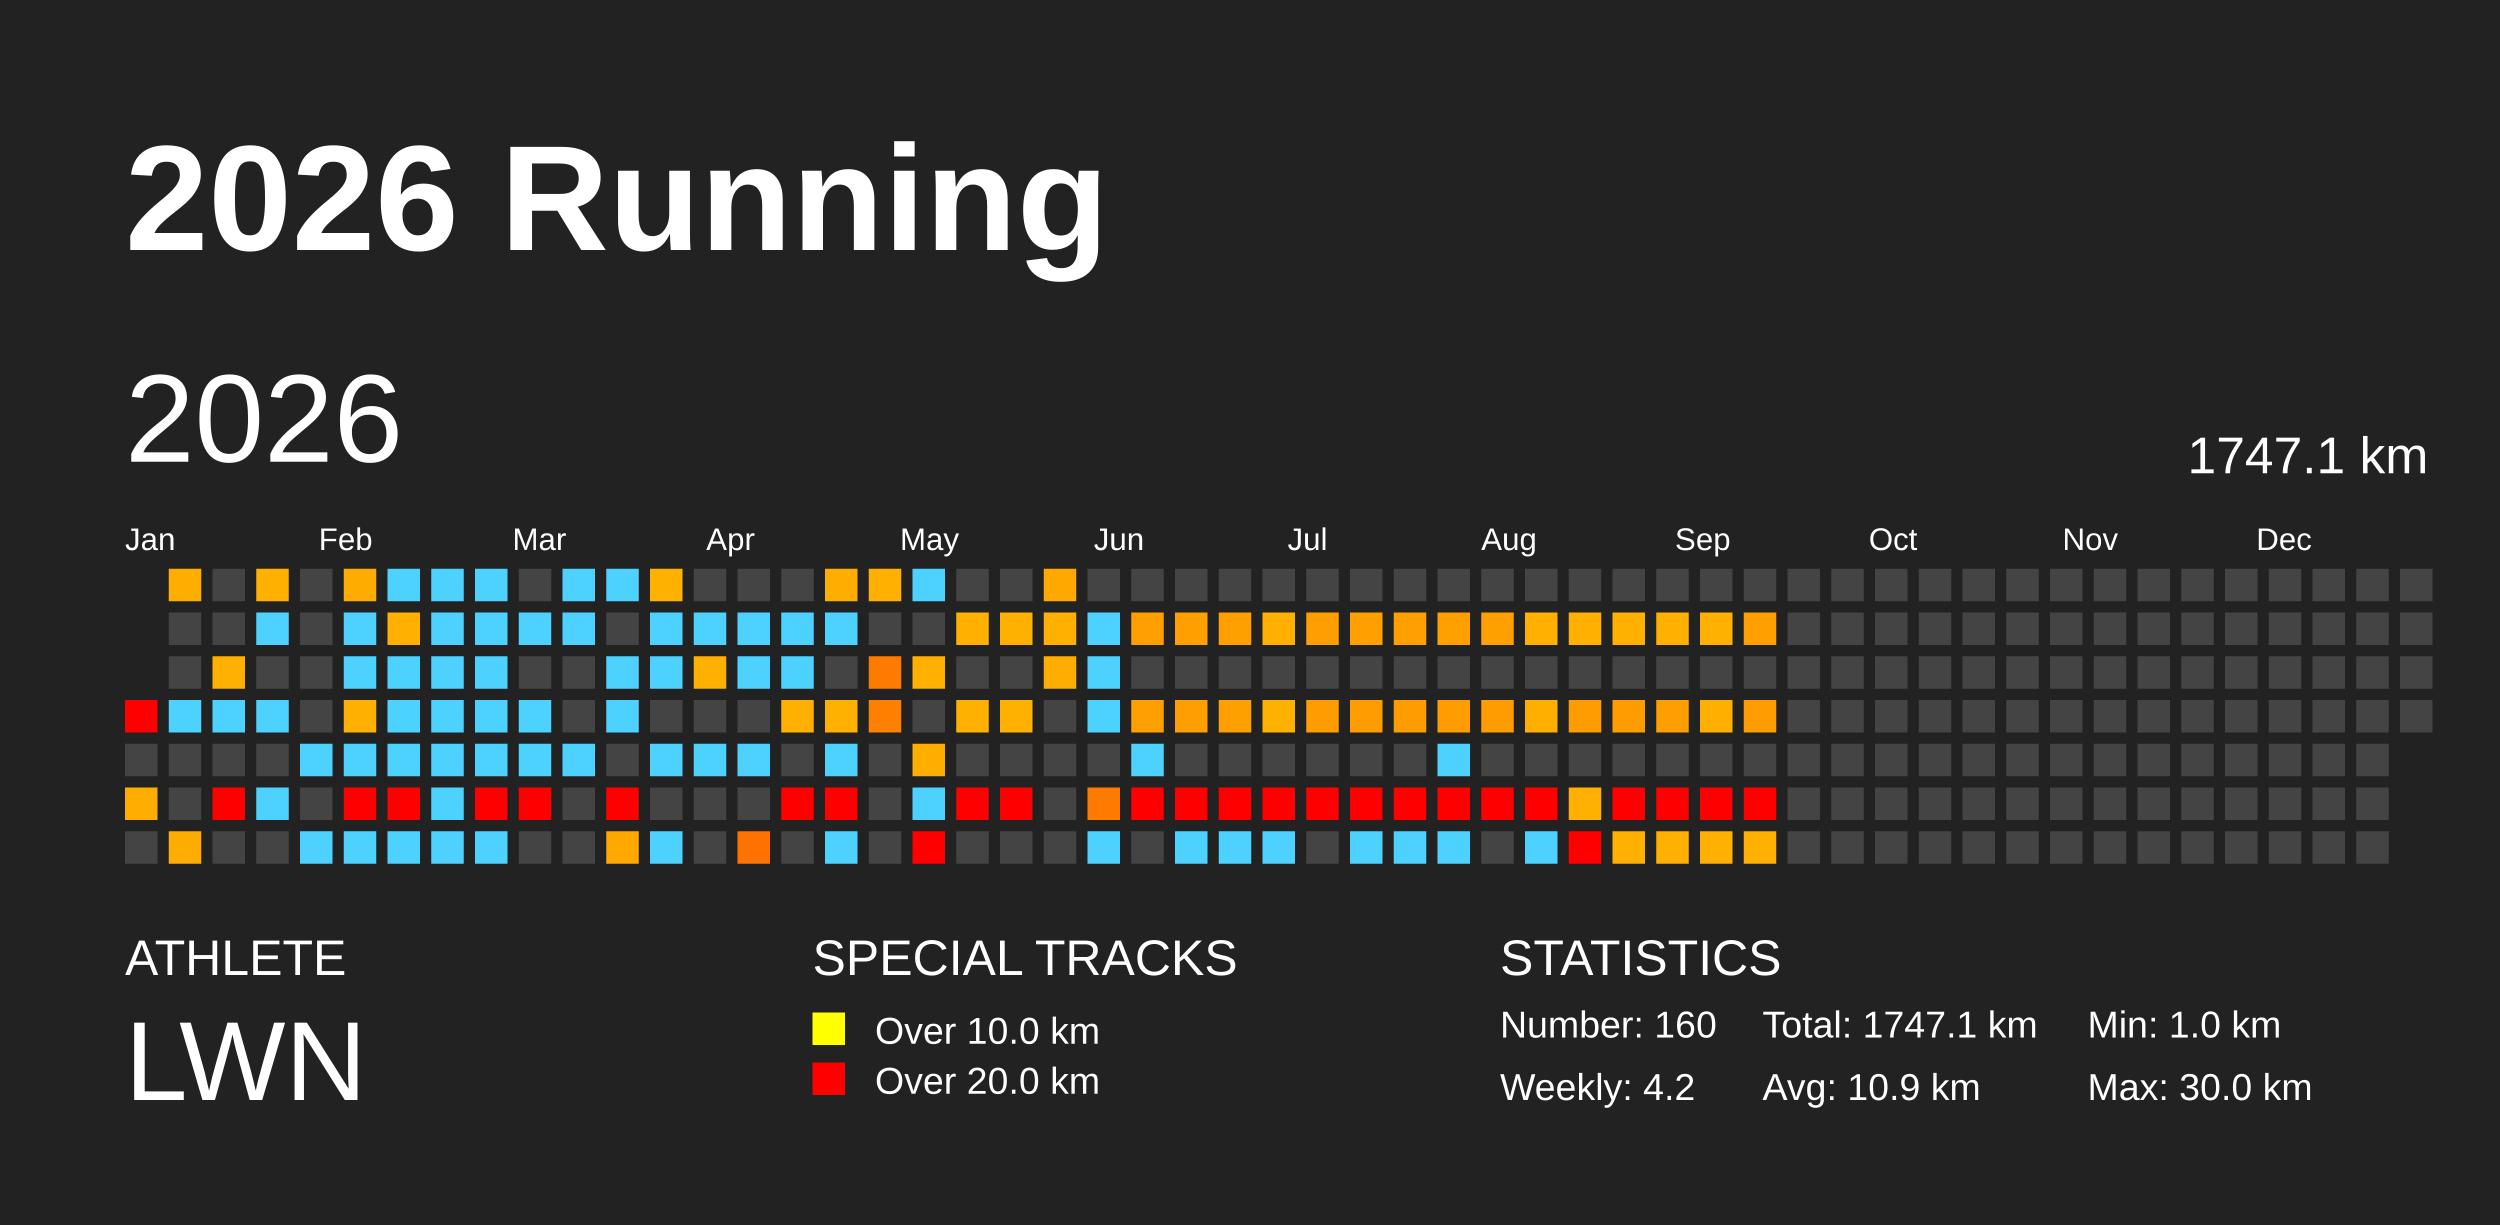
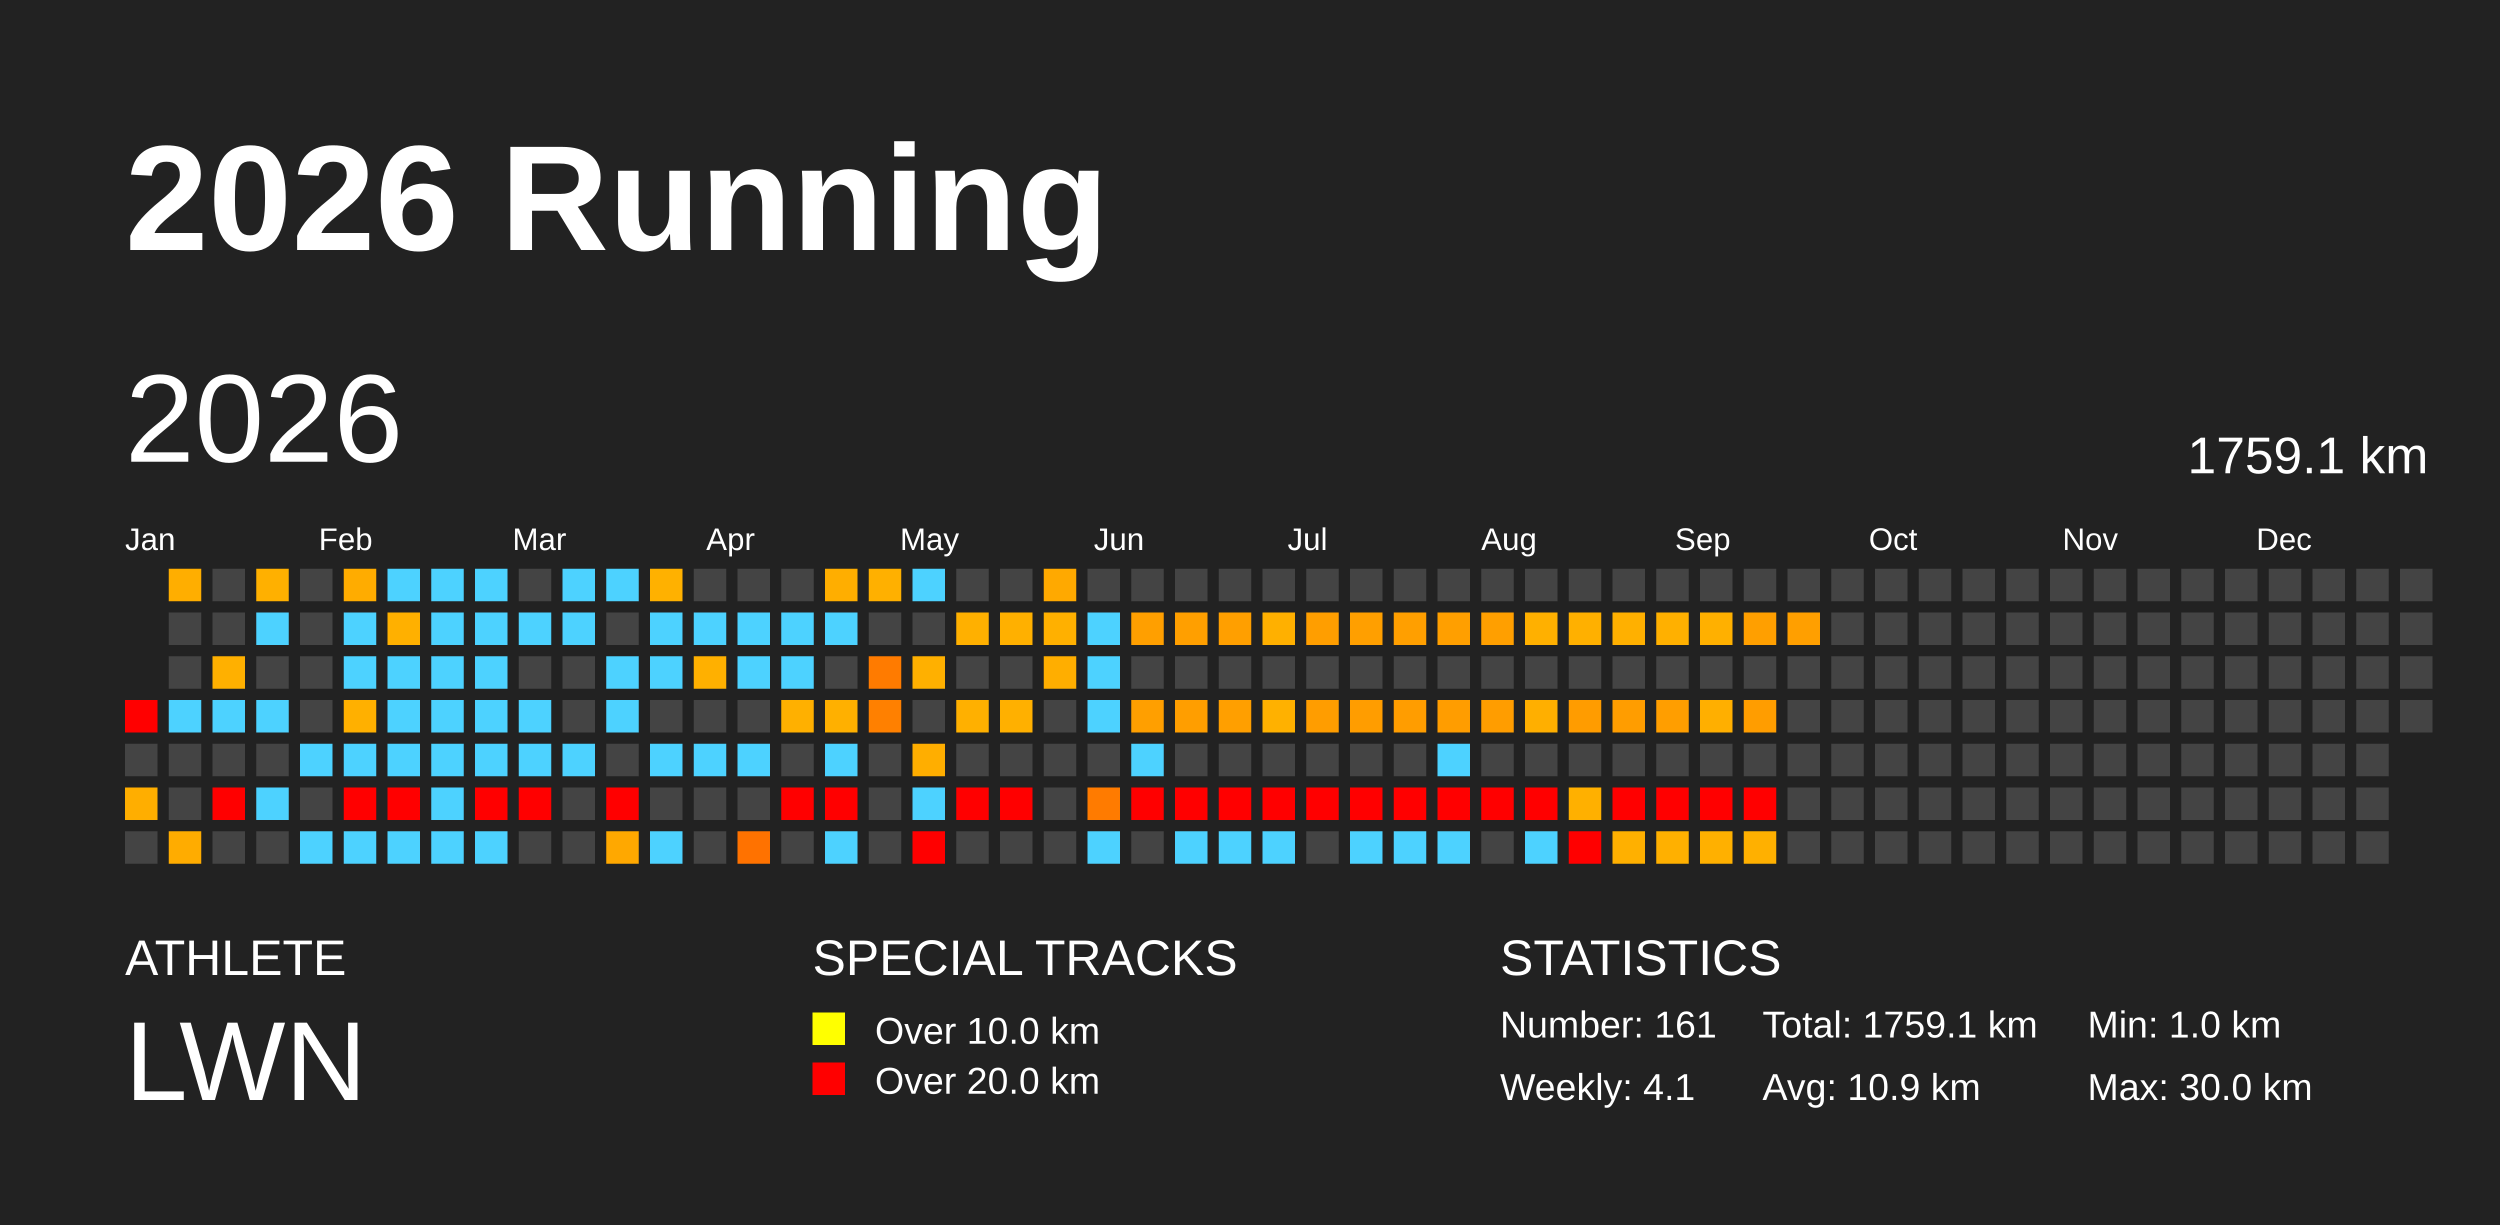
<svg xmlns="http://www.w3.org/2000/svg" baseProfile="full" height="98mm" version="1.1" viewBox="0,0,200,98" width="200mm">
  <defs />
  <rect fill="#222222" height="98" width="200" x="0" y="0" />
  <text fill="#FFFFFF" style="font-size:12px; font-family:Arial; font-weight:bold;" x="10" y="20">2026 Running</text>
  <text fill="#FFFFFF" style="font-size:4px; font-family:Arial" x="10" y="78">ATHLETE</text>
  <text fill="#FFFFFF" style="font-size:9px; font-family:Arial" x="10" y="88">LWN</text>
  <text fill="#FFFFFF" style="font-size:4px; font-family:Arial" x="65" y="78">SPECIAL TRACKS</text>
  <rect fill="yellow" height="2.6" width="2.6" x="65" y="81" />
  <text fill="#FFFFFF" style="font-size:3px; font-family:Arial" x="70" y="83.5">Over 10.0 km</text>
  <rect fill="red" height="2.6" width="2.6" x="65" y="85" />
  <text fill="#FFFFFF" style="font-size:3px; font-family:Arial" x="70" y="87.5">Over 20.0 km</text>
  <text fill="#FFFFFF" style="font-size:4px; font-family:Arial" x="120" y="78">STATISTICS</text>
-   <text fill="#FFFFFF" style="font-size:3px; font-family:Arial" x="120" y="83">Number: 160</text>
-   <text fill="#FFFFFF" style="font-size:3px; font-family:Arial" x="120" y="88">Weekly: 4.2</text>
-   <text fill="#FFFFFF" style="font-size:3px; font-family:Arial" x="141" y="83">Total: 1747.1 km</text>
+   <text fill="#FFFFFF" style="font-size:3px; font-family:Arial" x="120" y="83">Number: 161</text>
+   <text fill="#FFFFFF" style="font-size:3px; font-family:Arial" x="120" y="88">Weekly: 4.1</text>
+   <text fill="#FFFFFF" style="font-size:3px; font-family:Arial" x="141" y="83">Total: 1759.1 km</text>
  <text fill="#FFFFFF" style="font-size:3px; font-family:Arial" x="141" y="88">Avg: 10.9 km</text>
  <text fill="#FFFFFF" style="font-size:3px; font-family:Arial" x="167" y="83">Min: 1.0 km</text>
  <text fill="#FFFFFF" style="font-size:3px; font-family:Arial" x="167" y="88">Max: 30.0 km</text>
  <text dominant-baseline="hanging" fill="#FFFFFF" style="font-size:10.0px; font-family:Arial;" x="10" y="30">2026</text>
-   <text dominant-baseline="hanging" fill="#FFFFFF" style="font-size:4.125px; font-family:Arial;" x="175" y="35">1747.1 km</text>
+   <text dominant-baseline="hanging" fill="#FFFFFF" style="font-size:4.125px; font-family:Arial;" x="175" y="35">1759.1 km</text>
  <text fill="#FFFFFF" style="font-size:2.5px; font-family:Arial" x="10.0" y="44">Jan</text>
  <text fill="#FFFFFF" style="font-size:2.5px; font-family:Arial" x="25.5" y="44">Feb</text>
  <text fill="#FFFFFF" style="font-size:2.5px; font-family:Arial" x="41.0" y="44">Mar</text>
  <text fill="#FFFFFF" style="font-size:2.5px; font-family:Arial" x="56.5" y="44">Apr</text>
  <text fill="#FFFFFF" style="font-size:2.5px; font-family:Arial" x="72.0" y="44">May</text>
  <text fill="#FFFFFF" style="font-size:2.5px; font-family:Arial" x="87.5" y="44">Jun</text>
  <text fill="#FFFFFF" style="font-size:2.5px; font-family:Arial" x="103.0" y="44">Jul</text>
  <text fill="#FFFFFF" style="font-size:2.5px; font-family:Arial" x="118.5" y="44">Aug</text>
  <text fill="#FFFFFF" style="font-size:2.5px; font-family:Arial" x="134.0" y="44">Sep</text>
  <text fill="#FFFFFF" style="font-size:2.5px; font-family:Arial" x="149.5" y="44">Oct</text>
  <text fill="#FFFFFF" style="font-size:2.5px; font-family:Arial" x="165.0" y="44">Nov</text>
  <text fill="#FFFFFF" style="font-size:2.5px; font-family:Arial" x="180.5" y="44">Dec</text>
  <rect fill="red" height="2.6" width="2.6" x="10.0" y="56.0" />
  <rect fill="#444444" height="2.6" width="2.6" x="10.0" y="59.5" />
  <rect fill="#ffae00" height="2.6" width="2.6" x="10.0" y="63.0" />
  <rect fill="#444444" height="2.6" width="2.6" x="10.0" y="66.5" />
  <rect fill="#ffae00" height="2.6" width="2.6" x="13.5" y="45.5" />
  <rect fill="#444444" height="2.6" width="2.6" x="13.5" y="49.0" />
  <rect fill="#444444" height="2.6" width="2.6" x="13.5" y="52.5" />
  <rect fill="#4dd2ff" height="2.6" width="2.6" x="13.5" y="56.0" />
  <rect fill="#444444" height="2.6" width="2.6" x="13.5" y="59.5" />
  <rect fill="#444444" height="2.6" width="2.6" x="13.5" y="63.0" />
  <rect fill="#ffac00" height="2.6" width="2.6" x="13.5" y="66.5" />
  <rect fill="#444444" height="2.6" width="2.6" x="17.0" y="45.5" />
  <rect fill="#444444" height="2.6" width="2.6" x="17.0" y="49.0" />
  <rect fill="#ffb000" height="2.6" width="2.6" x="17.0" y="52.5" />
  <rect fill="#4dd2ff" height="2.6" width="2.6" x="17.0" y="56.0" />
  <rect fill="#444444" height="2.6" width="2.6" x="17.0" y="59.5" />
  <rect fill="red" height="2.6" width="2.6" x="17.0" y="63.0" />
  <rect fill="#444444" height="2.6" width="2.6" x="17.0" y="66.5" />
  <rect fill="#ffb000" height="2.6" width="2.6" x="20.5" y="45.5" />
  <rect fill="#4dd2ff" height="2.6" width="2.6" x="20.5" y="49.0" />
  <rect fill="#444444" height="2.6" width="2.6" x="20.5" y="52.5" />
  <rect fill="#4dd2ff" height="2.6" width="2.6" x="20.5" y="56.0" />
  <rect fill="#444444" height="2.6" width="2.6" x="20.5" y="59.5" />
  <rect fill="#4dd2ff" height="2.6" width="2.6" x="20.5" y="63.0" />
  <rect fill="#444444" height="2.6" width="2.6" x="20.5" y="66.5" />
  <rect fill="#444444" height="2.6" width="2.6" x="24.0" y="45.5" />
  <rect fill="#444444" height="2.6" width="2.6" x="24.0" y="49.0" />
  <rect fill="#444444" height="2.6" width="2.6" x="24.0" y="52.5" />
  <rect fill="#444444" height="2.6" width="2.6" x="24.0" y="56.0" />
  <rect fill="#4dd2ff" height="2.6" width="2.6" x="24.0" y="59.5" />
  <rect fill="#444444" height="2.6" width="2.6" x="24.0" y="63.0" />
  <rect fill="#4dd2ff" height="2.6" width="2.6" x="24.0" y="66.5" />
  <rect fill="#ffac00" height="2.6" width="2.6" x="27.5" y="45.5" />
  <rect fill="#4dd2ff" height="2.6" width="2.6" x="27.5" y="49.0" />
  <rect fill="#4dd2ff" height="2.6" width="2.6" x="27.5" y="52.5" />
  <rect fill="#ffb000" height="2.6" width="2.6" x="27.5" y="56.0" />
  <rect fill="#4dd2ff" height="2.6" width="2.6" x="27.5" y="59.5" />
  <rect fill="red" height="2.6" width="2.6" x="27.5" y="63.0" />
  <rect fill="#4dd2ff" height="2.6" width="2.6" x="27.5" y="66.5" />
  <rect fill="#4dd2ff" height="2.6" width="2.6" x="31.0" y="45.5" />
  <rect fill="#ffb000" height="2.6" width="2.6" x="31.0" y="49.0" />
  <rect fill="#4dd2ff" height="2.6" width="2.6" x="31.0" y="52.5" />
  <rect fill="#4dd2ff" height="2.6" width="2.6" x="31.0" y="56.0" />
  <rect fill="#4dd2ff" height="2.6" width="2.6" x="31.0" y="59.5" />
  <rect fill="red" height="2.6" width="2.6" x="31.0" y="63.0" />
  <rect fill="#4dd2ff" height="2.6" width="2.6" x="31.0" y="66.5" />
  <rect fill="#4dd2ff" height="2.6" width="2.6" x="34.5" y="45.5" />
  <rect fill="#4dd2ff" height="2.6" width="2.6" x="34.5" y="49.0" />
  <rect fill="#4dd2ff" height="2.6" width="2.6" x="34.5" y="52.5" />
  <rect fill="#4dd2ff" height="2.6" width="2.6" x="34.5" y="56.0" />
  <rect fill="#4dd2ff" height="2.6" width="2.6" x="34.5" y="59.5" />
  <rect fill="#4dd2ff" height="2.6" width="2.6" x="34.5" y="63.0" />
  <rect fill="#4dd2ff" height="2.6" width="2.6" x="34.5" y="66.5" />
  <rect fill="#4dd2ff" height="2.6" width="2.6" x="38.0" y="45.5" />
  <rect fill="#4dd2ff" height="2.6" width="2.6" x="38.0" y="49.0" />
  <rect fill="#4dd2ff" height="2.6" width="2.6" x="38.0" y="52.5" />
  <rect fill="#4dd2ff" height="2.6" width="2.6" x="38.0" y="56.0" />
  <rect fill="#4dd2ff" height="2.6" width="2.6" x="38.0" y="59.5" />
  <rect fill="red" height="2.6" width="2.6" x="38.0" y="63.0" />
  <rect fill="#4dd2ff" height="2.6" width="2.6" x="38.0" y="66.5" />
  <rect fill="#444444" height="2.6" width="2.6" x="41.5" y="45.5" />
  <rect fill="#4dd2ff" height="2.6" width="2.6" x="41.5" y="49.0" />
  <rect fill="#444444" height="2.6" width="2.6" x="41.5" y="52.5" />
  <rect fill="#4dd2ff" height="2.6" width="2.6" x="41.5" y="56.0" />
  <rect fill="#4dd2ff" height="2.6" width="2.6" x="41.5" y="59.5" />
  <rect fill="red" height="2.6" width="2.6" x="41.5" y="63.0" />
  <rect fill="#444444" height="2.6" width="2.6" x="41.5" y="66.5" />
  <rect fill="#4dd2ff" height="2.6" width="2.6" x="45.0" y="45.5" />
  <rect fill="#4dd2ff" height="2.6" width="2.6" x="45.0" y="49.0" />
  <rect fill="#444444" height="2.6" width="2.6" x="45.0" y="52.5" />
  <rect fill="#444444" height="2.6" width="2.6" x="45.0" y="56.0" />
  <rect fill="#4dd2ff" height="2.6" width="2.6" x="45.0" y="59.5" />
  <rect fill="#444444" height="2.6" width="2.6" x="45.0" y="63.0" />
  <rect fill="#444444" height="2.6" width="2.6" x="45.0" y="66.5" />
  <rect fill="#4dd2ff" height="2.6" width="2.6" x="48.5" y="45.5" />
  <rect fill="#444444" height="2.6" width="2.6" x="48.5" y="49.0" />
  <rect fill="#4dd2ff" height="2.6" width="2.6" x="48.5" y="52.5" />
  <rect fill="#4dd2ff" height="2.6" width="2.6" x="48.5" y="56.0" />
  <rect fill="#444444" height="2.6" width="2.6" x="48.5" y="59.5" />
  <rect fill="red" height="2.6" width="2.6" x="48.5" y="63.0" />
  <rect fill="#ffa800" height="2.6" width="2.6" x="48.5" y="66.5" />
  <rect fill="#ffb100" height="2.6" width="2.6" x="52.0" y="45.5" />
  <rect fill="#4dd2ff" height="2.6" width="2.6" x="52.0" y="49.0" />
  <rect fill="#4dd2ff" height="2.6" width="2.6" x="52.0" y="52.5" />
  <rect fill="#444444" height="2.6" width="2.6" x="52.0" y="56.0" />
  <rect fill="#4dd2ff" height="2.6" width="2.6" x="52.0" y="59.5" />
  <rect fill="#444444" height="2.6" width="2.6" x="52.0" y="63.0" />
  <rect fill="#4dd2ff" height="2.6" width="2.6" x="52.0" y="66.5" />
  <rect fill="#444444" height="2.6" width="2.6" x="55.5" y="45.5" />
  <rect fill="#4dd2ff" height="2.6" width="2.6" x="55.5" y="49.0" />
  <rect fill="#ffb000" height="2.6" width="2.6" x="55.5" y="52.5" />
  <rect fill="#444444" height="2.6" width="2.6" x="55.5" y="56.0" />
  <rect fill="#4dd2ff" height="2.6" width="2.6" x="55.5" y="59.5" />
  <rect fill="#444444" height="2.6" width="2.6" x="55.5" y="63.0" />
  <rect fill="#444444" height="2.6" width="2.6" x="55.5" y="66.5" />
  <rect fill="#444444" height="2.6" width="2.6" x="59.0" y="45.5" />
  <rect fill="#4dd2ff" height="2.6" width="2.6" x="59.0" y="49.0" />
  <rect fill="#4dd2ff" height="2.6" width="2.6" x="59.0" y="52.5" />
  <rect fill="#444444" height="2.6" width="2.6" x="59.0" y="56.0" />
  <rect fill="#4dd2ff" height="2.6" width="2.6" x="59.0" y="59.5" />
  <rect fill="#444444" height="2.6" width="2.6" x="59.0" y="63.0" />
  <rect fill="#ff7200" height="2.6" width="2.6" x="59.0" y="66.5" />
  <rect fill="#444444" height="2.6" width="2.6" x="62.5" y="45.5" />
  <rect fill="#4dd2ff" height="2.6" width="2.6" x="62.5" y="49.0" />
  <rect fill="#4dd2ff" height="2.6" width="2.6" x="62.5" y="52.5" />
  <rect fill="#ffb000" height="2.6" width="2.6" x="62.5" y="56.0" />
  <rect fill="#444444" height="2.6" width="2.6" x="62.5" y="59.5" />
  <rect fill="red" height="2.6" width="2.6" x="62.5" y="63.0" />
  <rect fill="#444444" height="2.6" width="2.6" x="62.5" y="66.5" />
  <rect fill="#ffae00" height="2.6" width="2.6" x="66.0" y="45.5" />
  <rect fill="#4dd2ff" height="2.6" width="2.6" x="66.0" y="49.0" />
  <rect fill="#444444" height="2.6" width="2.6" x="66.0" y="52.5" />
  <rect fill="#ffb000" height="2.6" width="2.6" x="66.0" y="56.0" />
  <rect fill="#4dd2ff" height="2.6" width="2.6" x="66.0" y="59.5" />
  <rect fill="red" height="2.6" width="2.6" x="66.0" y="63.0" />
  <rect fill="#4dd2ff" height="2.6" width="2.6" x="66.0" y="66.5" />
  <rect fill="#ffb000" height="2.6" width="2.6" x="69.5" y="45.5" />
  <rect fill="#444444" height="2.6" width="2.6" x="69.5" y="49.0" />
  <rect fill="#ff7b00" height="2.6" width="2.6" x="69.5" y="52.5" />
  <rect fill="#ff8000" height="2.6" width="2.6" x="69.5" y="56.0" />
  <rect fill="#444444" height="2.6" width="2.6" x="69.5" y="59.5" />
  <rect fill="#444444" height="2.6" width="2.6" x="69.5" y="63.0" />
  <rect fill="#444444" height="2.6" width="2.6" x="69.5" y="66.5" />
  <rect fill="#4dd2ff" height="2.6" width="2.6" x="73.0" y="45.5" />
  <rect fill="#444444" height="2.6" width="2.6" x="73.0" y="49.0" />
  <rect fill="#ffb000" height="2.6" width="2.6" x="73.0" y="52.5" />
  <rect fill="#444444" height="2.6" width="2.6" x="73.0" y="56.0" />
  <rect fill="#ffae00" height="2.6" width="2.6" x="73.0" y="59.5" />
  <rect fill="#4dd2ff" height="2.6" width="2.6" x="73.0" y="63.0" />
  <rect fill="red" height="2.6" width="2.6" x="73.0" y="66.5" />
  <rect fill="#444444" height="2.6" width="2.6" x="76.5" y="45.5" />
  <rect fill="#ffb000" height="2.6" width="2.6" x="76.5" y="49.0" />
  <rect fill="#444444" height="2.6" width="2.6" x="76.5" y="52.5" />
  <rect fill="#ffb000" height="2.6" width="2.6" x="76.5" y="56.0" />
  <rect fill="#444444" height="2.6" width="2.6" x="76.5" y="59.5" />
  <rect fill="red" height="2.6" width="2.6" x="76.5" y="63.0" />
  <rect fill="#444444" height="2.6" width="2.6" x="76.5" y="66.5" />
  <rect fill="#444444" height="2.6" width="2.6" x="80.0" y="45.5" />
  <rect fill="#ffb000" height="2.6" width="2.6" x="80.0" y="49.0" />
  <rect fill="#444444" height="2.6" width="2.6" x="80.0" y="52.5" />
  <rect fill="#ffb000" height="2.6" width="2.6" x="80.0" y="56.0" />
  <rect fill="#444444" height="2.6" width="2.6" x="80.0" y="59.5" />
  <rect fill="red" height="2.6" width="2.6" x="80.0" y="63.0" />
  <rect fill="#444444" height="2.6" width="2.6" x="80.0" y="66.5" />
  <rect fill="#ffa900" height="2.6" width="2.6" x="83.5" y="45.5" />
  <rect fill="#ffb000" height="2.6" width="2.6" x="83.5" y="49.0" />
  <rect fill="#ffae00" height="2.6" width="2.6" x="83.5" y="52.5" />
  <rect fill="#444444" height="2.6" width="2.6" x="83.5" y="56.0" />
  <rect fill="#444444" height="2.6" width="2.6" x="83.5" y="59.5" />
  <rect fill="#444444" height="2.6" width="2.6" x="83.5" y="63.0" />
  <rect fill="#444444" height="2.6" width="2.6" x="83.5" y="66.5" />
  <rect fill="#444444" height="2.6" width="2.6" x="87.0" y="45.5" />
  <rect fill="#4dd2ff" height="2.6" width="2.6" x="87.0" y="49.0" />
  <rect fill="#4dd2ff" height="2.6" width="2.6" x="87.0" y="52.5" />
  <rect fill="#4dd2ff" height="2.6" width="2.6" x="87.0" y="56.0" />
  <rect fill="#444444" height="2.6" width="2.6" x="87.0" y="59.5" />
  <rect fill="#ff7b00" height="2.6" width="2.6" x="87.0" y="63.0" />
  <rect fill="#4dd2ff" height="2.6" width="2.6" x="87.0" y="66.5" />
  <rect fill="#444444" height="2.6" width="2.6" x="90.5" y="45.5" />
  <rect fill="#ff9f00" height="2.6" width="2.6" x="90.5" y="49.0" />
  <rect fill="#444444" height="2.6" width="2.6" x="90.5" y="52.5" />
  <rect fill="#ff9f00" height="2.6" width="2.6" x="90.5" y="56.0" />
  <rect fill="#4dd2ff" height="2.6" width="2.6" x="90.5" y="59.5" />
  <rect fill="red" height="2.6" width="2.6" x="90.5" y="63.0" />
  <rect fill="#444444" height="2.6" width="2.6" x="90.5" y="66.5" />
  <rect fill="#444444" height="2.6" width="2.6" x="94.0" y="45.5" />
  <rect fill="#ff9f00" height="2.6" width="2.6" x="94.0" y="49.0" />
  <rect fill="#444444" height="2.6" width="2.6" x="94.0" y="52.5" />
  <rect fill="#ff9e00" height="2.6" width="2.6" x="94.0" y="56.0" />
  <rect fill="#444444" height="2.6" width="2.6" x="94.0" y="59.5" />
  <rect fill="red" height="2.6" width="2.6" x="94.0" y="63.0" />
  <rect fill="#4dd2ff" height="2.6" width="2.6" x="94.0" y="66.5" />
  <rect fill="#444444" height="2.6" width="2.6" x="97.5" y="45.5" />
  <rect fill="#ff9f00" height="2.6" width="2.6" x="97.5" y="49.0" />
  <rect fill="#444444" height="2.6" width="2.6" x="97.5" y="52.5" />
  <rect fill="#ff9f00" height="2.6" width="2.6" x="97.5" y="56.0" />
  <rect fill="#444444" height="2.6" width="2.6" x="97.5" y="59.5" />
  <rect fill="red" height="2.6" width="2.6" x="97.5" y="63.0" />
  <rect fill="#4dd2ff" height="2.6" width="2.6" x="97.5" y="66.5" />
  <rect fill="#444444" height="2.6" width="2.6" x="101.0" y="45.5" />
  <rect fill="#ffb000" height="2.6" width="2.6" x="101.0" y="49.0" />
  <rect fill="#444444" height="2.6" width="2.6" x="101.0" y="52.5" />
  <rect fill="#ffb100" height="2.6" width="2.6" x="101.0" y="56.0" />
  <rect fill="#444444" height="2.6" width="2.6" x="101.0" y="59.5" />
  <rect fill="red" height="2.6" width="2.6" x="101.0" y="63.0" />
  <rect fill="#4dd2ff" height="2.6" width="2.6" x="101.0" y="66.5" />
  <rect fill="#444444" height="2.6" width="2.6" x="104.5" y="45.5" />
  <rect fill="#ff9e00" height="2.6" width="2.6" x="104.5" y="49.0" />
  <rect fill="#444444" height="2.6" width="2.6" x="104.5" y="52.5" />
  <rect fill="#ff9d00" height="2.6" width="2.6" x="104.5" y="56.0" />
  <rect fill="#444444" height="2.6" width="2.6" x="104.5" y="59.5" />
  <rect fill="red" height="2.6" width="2.6" x="104.5" y="63.0" />
  <rect fill="#444444" height="2.6" width="2.6" x="104.5" y="66.5" />
  <rect fill="#444444" height="2.6" width="2.6" x="108.0" y="45.5" />
  <rect fill="#ff9f00" height="2.6" width="2.6" x="108.0" y="49.0" />
  <rect fill="#444444" height="2.6" width="2.6" x="108.0" y="52.5" />
  <rect fill="#ff9d00" height="2.6" width="2.6" x="108.0" y="56.0" />
  <rect fill="#444444" height="2.6" width="2.6" x="108.0" y="59.5" />
  <rect fill="red" height="2.6" width="2.6" x="108.0" y="63.0" />
  <rect fill="#4dd2ff" height="2.6" width="2.6" x="108.0" y="66.5" />
  <rect fill="#444444" height="2.6" width="2.6" x="111.5" y="45.5" />
  <rect fill="#ff9f00" height="2.6" width="2.6" x="111.5" y="49.0" />
  <rect fill="#444444" height="2.6" width="2.6" x="111.5" y="52.5" />
  <rect fill="#ff9d00" height="2.6" width="2.6" x="111.5" y="56.0" />
  <rect fill="#444444" height="2.6" width="2.6" x="111.5" y="59.5" />
  <rect fill="red" height="2.6" width="2.6" x="111.5" y="63.0" />
  <rect fill="#4dd2ff" height="2.6" width="2.6" x="111.5" y="66.5" />
  <rect fill="#444444" height="2.6" width="2.6" x="115.0" y="45.5" />
  <rect fill="#ff9f00" height="2.6" width="2.6" x="115.0" y="49.0" />
  <rect fill="#444444" height="2.6" width="2.6" x="115.0" y="52.5" />
  <rect fill="#ff9d00" height="2.6" width="2.6" x="115.0" y="56.0" />
  <rect fill="#4dd2ff" height="2.6" width="2.6" x="115.0" y="59.5" />
  <rect fill="red" height="2.6" width="2.6" x="115.0" y="63.0" />
  <rect fill="#4dd2ff" height="2.6" width="2.6" x="115.0" y="66.5" />
  <rect fill="#444444" height="2.6" width="2.6" x="118.5" y="45.5" />
  <rect fill="#ff9f00" height="2.6" width="2.6" x="118.5" y="49.0" />
  <rect fill="#444444" height="2.6" width="2.6" x="118.5" y="52.5" />
  <rect fill="#ff9d00" height="2.6" width="2.6" x="118.5" y="56.0" />
  <rect fill="#444444" height="2.6" width="2.6" x="118.5" y="59.5" />
  <rect fill="red" height="2.6" width="2.6" x="118.5" y="63.0" />
  <rect fill="#444444" height="2.6" width="2.6" x="118.5" y="66.5" />
  <rect fill="#444444" height="2.6" width="2.6" x="122.0" y="45.5" />
  <rect fill="#ffb000" height="2.6" width="2.6" x="122.0" y="49.0" />
  <rect fill="#444444" height="2.6" width="2.6" x="122.0" y="52.5" />
  <rect fill="#ffaf00" height="2.6" width="2.6" x="122.0" y="56.0" />
  <rect fill="#444444" height="2.6" width="2.6" x="122.0" y="59.5" />
  <rect fill="red" height="2.6" width="2.6" x="122.0" y="63.0" />
  <rect fill="#4dd2ff" height="2.6" width="2.6" x="122.0" y="66.5" />
  <rect fill="#444444" height="2.6" width="2.6" x="125.5" y="45.5" />
  <rect fill="#ffb000" height="2.6" width="2.6" x="125.5" y="49.0" />
  <rect fill="#444444" height="2.6" width="2.6" x="125.5" y="52.5" />
  <rect fill="#ff9c00" height="2.6" width="2.6" x="125.5" y="56.0" />
  <rect fill="#444444" height="2.6" width="2.6" x="125.5" y="59.5" />
  <rect fill="#ffb000" height="2.6" width="2.6" x="125.5" y="63.0" />
  <rect fill="red" height="2.6" width="2.6" x="125.5" y="66.5" />
  <rect fill="#444444" height="2.6" width="2.6" x="129.0" y="45.5" />
  <rect fill="#ffb000" height="2.6" width="2.6" x="129.0" y="49.0" />
  <rect fill="#444444" height="2.6" width="2.6" x="129.0" y="52.5" />
  <rect fill="#ff9d00" height="2.6" width="2.6" x="129.0" y="56.0" />
  <rect fill="#444444" height="2.6" width="2.6" x="129.0" y="59.5" />
  <rect fill="red" height="2.6" width="2.6" x="129.0" y="63.0" />
  <rect fill="#ffb000" height="2.6" width="2.6" x="129.0" y="66.5" />
  <rect fill="#444444" height="2.6" width="2.6" x="132.5" y="45.5" />
  <rect fill="#ffb000" height="2.6" width="2.6" x="132.5" y="49.0" />
  <rect fill="#444444" height="2.6" width="2.6" x="132.5" y="52.5" />
  <rect fill="#ff9e00" height="2.6" width="2.6" x="132.5" y="56.0" />
  <rect fill="#444444" height="2.6" width="2.6" x="132.5" y="59.5" />
  <rect fill="red" height="2.6" width="2.6" x="132.5" y="63.0" />
  <rect fill="#ffb000" height="2.6" width="2.6" x="132.5" y="66.5" />
  <rect fill="#444444" height="2.6" width="2.6" x="136.0" y="45.5" />
  <rect fill="#ffb000" height="2.6" width="2.6" x="136.0" y="49.0" />
  <rect fill="#444444" height="2.6" width="2.6" x="136.0" y="52.5" />
  <rect fill="#ffaf00" height="2.6" width="2.6" x="136.0" y="56.0" />
  <rect fill="#444444" height="2.6" width="2.6" x="136.0" y="59.5" />
  <rect fill="red" height="2.6" width="2.6" x="136.0" y="63.0" />
  <rect fill="#ffb000" height="2.6" width="2.6" x="136.0" y="66.5" />
  <rect fill="#444444" height="2.6" width="2.6" x="139.5" y="45.5" />
  <rect fill="#ff9f00" height="2.6" width="2.6" x="139.5" y="49.0" />
  <rect fill="#444444" height="2.6" width="2.6" x="139.5" y="52.5" />
  <rect fill="#ff9d00" height="2.6" width="2.6" x="139.5" y="56.0" />
  <rect fill="#444444" height="2.6" width="2.6" x="139.5" y="59.5" />
  <rect fill="red" height="2.6" width="2.6" x="139.5" y="63.0" />
  <rect fill="#ffb000" height="2.6" width="2.6" x="139.5" y="66.5" />
  <rect fill="#444444" height="2.6" width="2.6" x="143.0" y="45.5" />
-   <rect fill="#444444" height="2.6" width="2.6" x="143.0" y="49.0" />
+   <rect fill="#ff9f00" height="2.6" width="2.6" x="143.0" y="49.0" />
  <rect fill="#444444" height="2.6" width="2.6" x="143.0" y="52.5" />
  <rect fill="#444444" height="2.6" width="2.6" x="143.0" y="56.0" />
  <rect fill="#444444" height="2.6" width="2.6" x="143.0" y="59.5" />
  <rect fill="#444444" height="2.6" width="2.6" x="143.0" y="63.0" />
  <rect fill="#444444" height="2.6" width="2.6" x="143.0" y="66.5" />
  <rect fill="#444444" height="2.6" width="2.6" x="146.5" y="45.5" />
  <rect fill="#444444" height="2.6" width="2.6" x="146.5" y="49.0" />
  <rect fill="#444444" height="2.6" width="2.6" x="146.5" y="52.5" />
  <rect fill="#444444" height="2.6" width="2.6" x="146.5" y="56.0" />
  <rect fill="#444444" height="2.6" width="2.6" x="146.5" y="59.5" />
  <rect fill="#444444" height="2.6" width="2.6" x="146.5" y="63.0" />
  <rect fill="#444444" height="2.6" width="2.6" x="146.5" y="66.5" />
  <rect fill="#444444" height="2.6" width="2.6" x="150.0" y="45.5" />
  <rect fill="#444444" height="2.6" width="2.6" x="150.0" y="49.0" />
  <rect fill="#444444" height="2.6" width="2.6" x="150.0" y="52.5" />
  <rect fill="#444444" height="2.6" width="2.6" x="150.0" y="56.0" />
  <rect fill="#444444" height="2.6" width="2.6" x="150.0" y="59.5" />
  <rect fill="#444444" height="2.6" width="2.6" x="150.0" y="63.0" />
  <rect fill="#444444" height="2.6" width="2.6" x="150.0" y="66.5" />
  <rect fill="#444444" height="2.6" width="2.6" x="153.5" y="45.5" />
  <rect fill="#444444" height="2.6" width="2.6" x="153.5" y="49.0" />
  <rect fill="#444444" height="2.6" width="2.6" x="153.5" y="52.5" />
  <rect fill="#444444" height="2.6" width="2.6" x="153.5" y="56.0" />
  <rect fill="#444444" height="2.6" width="2.6" x="153.5" y="59.5" />
  <rect fill="#444444" height="2.6" width="2.6" x="153.5" y="63.0" />
  <rect fill="#444444" height="2.6" width="2.6" x="153.5" y="66.5" />
  <rect fill="#444444" height="2.6" width="2.6" x="157.0" y="45.5" />
  <rect fill="#444444" height="2.6" width="2.6" x="157.0" y="49.0" />
  <rect fill="#444444" height="2.6" width="2.6" x="157.0" y="52.5" />
  <rect fill="#444444" height="2.6" width="2.6" x="157.0" y="56.0" />
  <rect fill="#444444" height="2.6" width="2.6" x="157.0" y="59.5" />
  <rect fill="#444444" height="2.6" width="2.6" x="157.0" y="63.0" />
  <rect fill="#444444" height="2.6" width="2.6" x="157.0" y="66.5" />
  <rect fill="#444444" height="2.6" width="2.6" x="160.5" y="45.5" />
  <rect fill="#444444" height="2.6" width="2.6" x="160.5" y="49.0" />
  <rect fill="#444444" height="2.6" width="2.6" x="160.5" y="52.5" />
  <rect fill="#444444" height="2.6" width="2.6" x="160.5" y="56.0" />
  <rect fill="#444444" height="2.6" width="2.6" x="160.5" y="59.5" />
  <rect fill="#444444" height="2.6" width="2.6" x="160.5" y="63.0" />
  <rect fill="#444444" height="2.6" width="2.6" x="160.5" y="66.5" />
  <rect fill="#444444" height="2.6" width="2.6" x="164.0" y="45.5" />
  <rect fill="#444444" height="2.6" width="2.6" x="164.0" y="49.0" />
  <rect fill="#444444" height="2.6" width="2.6" x="164.0" y="52.5" />
  <rect fill="#444444" height="2.6" width="2.6" x="164.0" y="56.0" />
  <rect fill="#444444" height="2.6" width="2.6" x="164.0" y="59.5" />
  <rect fill="#444444" height="2.6" width="2.6" x="164.0" y="63.0" />
  <rect fill="#444444" height="2.6" width="2.6" x="164.0" y="66.5" />
  <rect fill="#444444" height="2.6" width="2.6" x="167.5" y="45.5" />
  <rect fill="#444444" height="2.6" width="2.6" x="167.5" y="49.0" />
  <rect fill="#444444" height="2.6" width="2.6" x="167.5" y="52.5" />
  <rect fill="#444444" height="2.6" width="2.6" x="167.5" y="56.0" />
  <rect fill="#444444" height="2.6" width="2.6" x="167.5" y="59.5" />
  <rect fill="#444444" height="2.6" width="2.6" x="167.5" y="63.0" />
  <rect fill="#444444" height="2.6" width="2.6" x="167.5" y="66.5" />
  <rect fill="#444444" height="2.6" width="2.6" x="171.0" y="45.5" />
  <rect fill="#444444" height="2.6" width="2.6" x="171.0" y="49.0" />
  <rect fill="#444444" height="2.6" width="2.6" x="171.0" y="52.5" />
  <rect fill="#444444" height="2.6" width="2.6" x="171.0" y="56.0" />
  <rect fill="#444444" height="2.6" width="2.6" x="171.0" y="59.5" />
  <rect fill="#444444" height="2.6" width="2.6" x="171.0" y="63.0" />
  <rect fill="#444444" height="2.6" width="2.6" x="171.0" y="66.5" />
  <rect fill="#444444" height="2.6" width="2.6" x="174.5" y="45.5" />
  <rect fill="#444444" height="2.6" width="2.6" x="174.5" y="49.0" />
  <rect fill="#444444" height="2.6" width="2.6" x="174.5" y="52.5" />
  <rect fill="#444444" height="2.6" width="2.6" x="174.5" y="56.0" />
  <rect fill="#444444" height="2.6" width="2.6" x="174.5" y="59.5" />
  <rect fill="#444444" height="2.6" width="2.6" x="174.5" y="63.0" />
  <rect fill="#444444" height="2.6" width="2.6" x="174.5" y="66.5" />
  <rect fill="#444444" height="2.6" width="2.6" x="178.0" y="45.5" />
  <rect fill="#444444" height="2.6" width="2.6" x="178.0" y="49.0" />
  <rect fill="#444444" height="2.6" width="2.6" x="178.0" y="52.5" />
  <rect fill="#444444" height="2.6" width="2.6" x="178.0" y="56.0" />
  <rect fill="#444444" height="2.6" width="2.6" x="178.0" y="59.5" />
  <rect fill="#444444" height="2.6" width="2.6" x="178.0" y="63.0" />
  <rect fill="#444444" height="2.6" width="2.6" x="178.0" y="66.5" />
  <rect fill="#444444" height="2.6" width="2.6" x="181.5" y="45.5" />
  <rect fill="#444444" height="2.6" width="2.6" x="181.5" y="49.0" />
  <rect fill="#444444" height="2.6" width="2.6" x="181.5" y="52.5" />
  <rect fill="#444444" height="2.6" width="2.6" x="181.5" y="56.0" />
  <rect fill="#444444" height="2.6" width="2.6" x="181.5" y="59.5" />
  <rect fill="#444444" height="2.6" width="2.6" x="181.5" y="63.0" />
  <rect fill="#444444" height="2.6" width="2.6" x="181.5" y="66.5" />
  <rect fill="#444444" height="2.6" width="2.6" x="185.0" y="45.5" />
  <rect fill="#444444" height="2.6" width="2.6" x="185.0" y="49.0" />
  <rect fill="#444444" height="2.6" width="2.6" x="185.0" y="52.5" />
  <rect fill="#444444" height="2.6" width="2.6" x="185.0" y="56.0" />
  <rect fill="#444444" height="2.6" width="2.6" x="185.0" y="59.5" />
  <rect fill="#444444" height="2.6" width="2.6" x="185.0" y="63.0" />
  <rect fill="#444444" height="2.6" width="2.6" x="185.0" y="66.5" />
  <rect fill="#444444" height="2.6" width="2.6" x="188.5" y="45.5" />
  <rect fill="#444444" height="2.6" width="2.6" x="188.5" y="49.0" />
  <rect fill="#444444" height="2.6" width="2.6" x="188.5" y="52.5" />
  <rect fill="#444444" height="2.6" width="2.6" x="188.5" y="56.0" />
  <rect fill="#444444" height="2.6" width="2.6" x="188.5" y="59.5" />
  <rect fill="#444444" height="2.6" width="2.6" x="188.5" y="63.0" />
  <rect fill="#444444" height="2.6" width="2.6" x="188.5" y="66.5" />
  <rect fill="#444444" height="2.6" width="2.6" x="192.0" y="45.5" />
  <rect fill="#444444" height="2.6" width="2.6" x="192.0" y="49.0" />
  <rect fill="#444444" height="2.6" width="2.6" x="192.0" y="52.5" />
  <rect fill="#444444" height="2.6" width="2.6" x="192.0" y="56.0" />
</svg>
